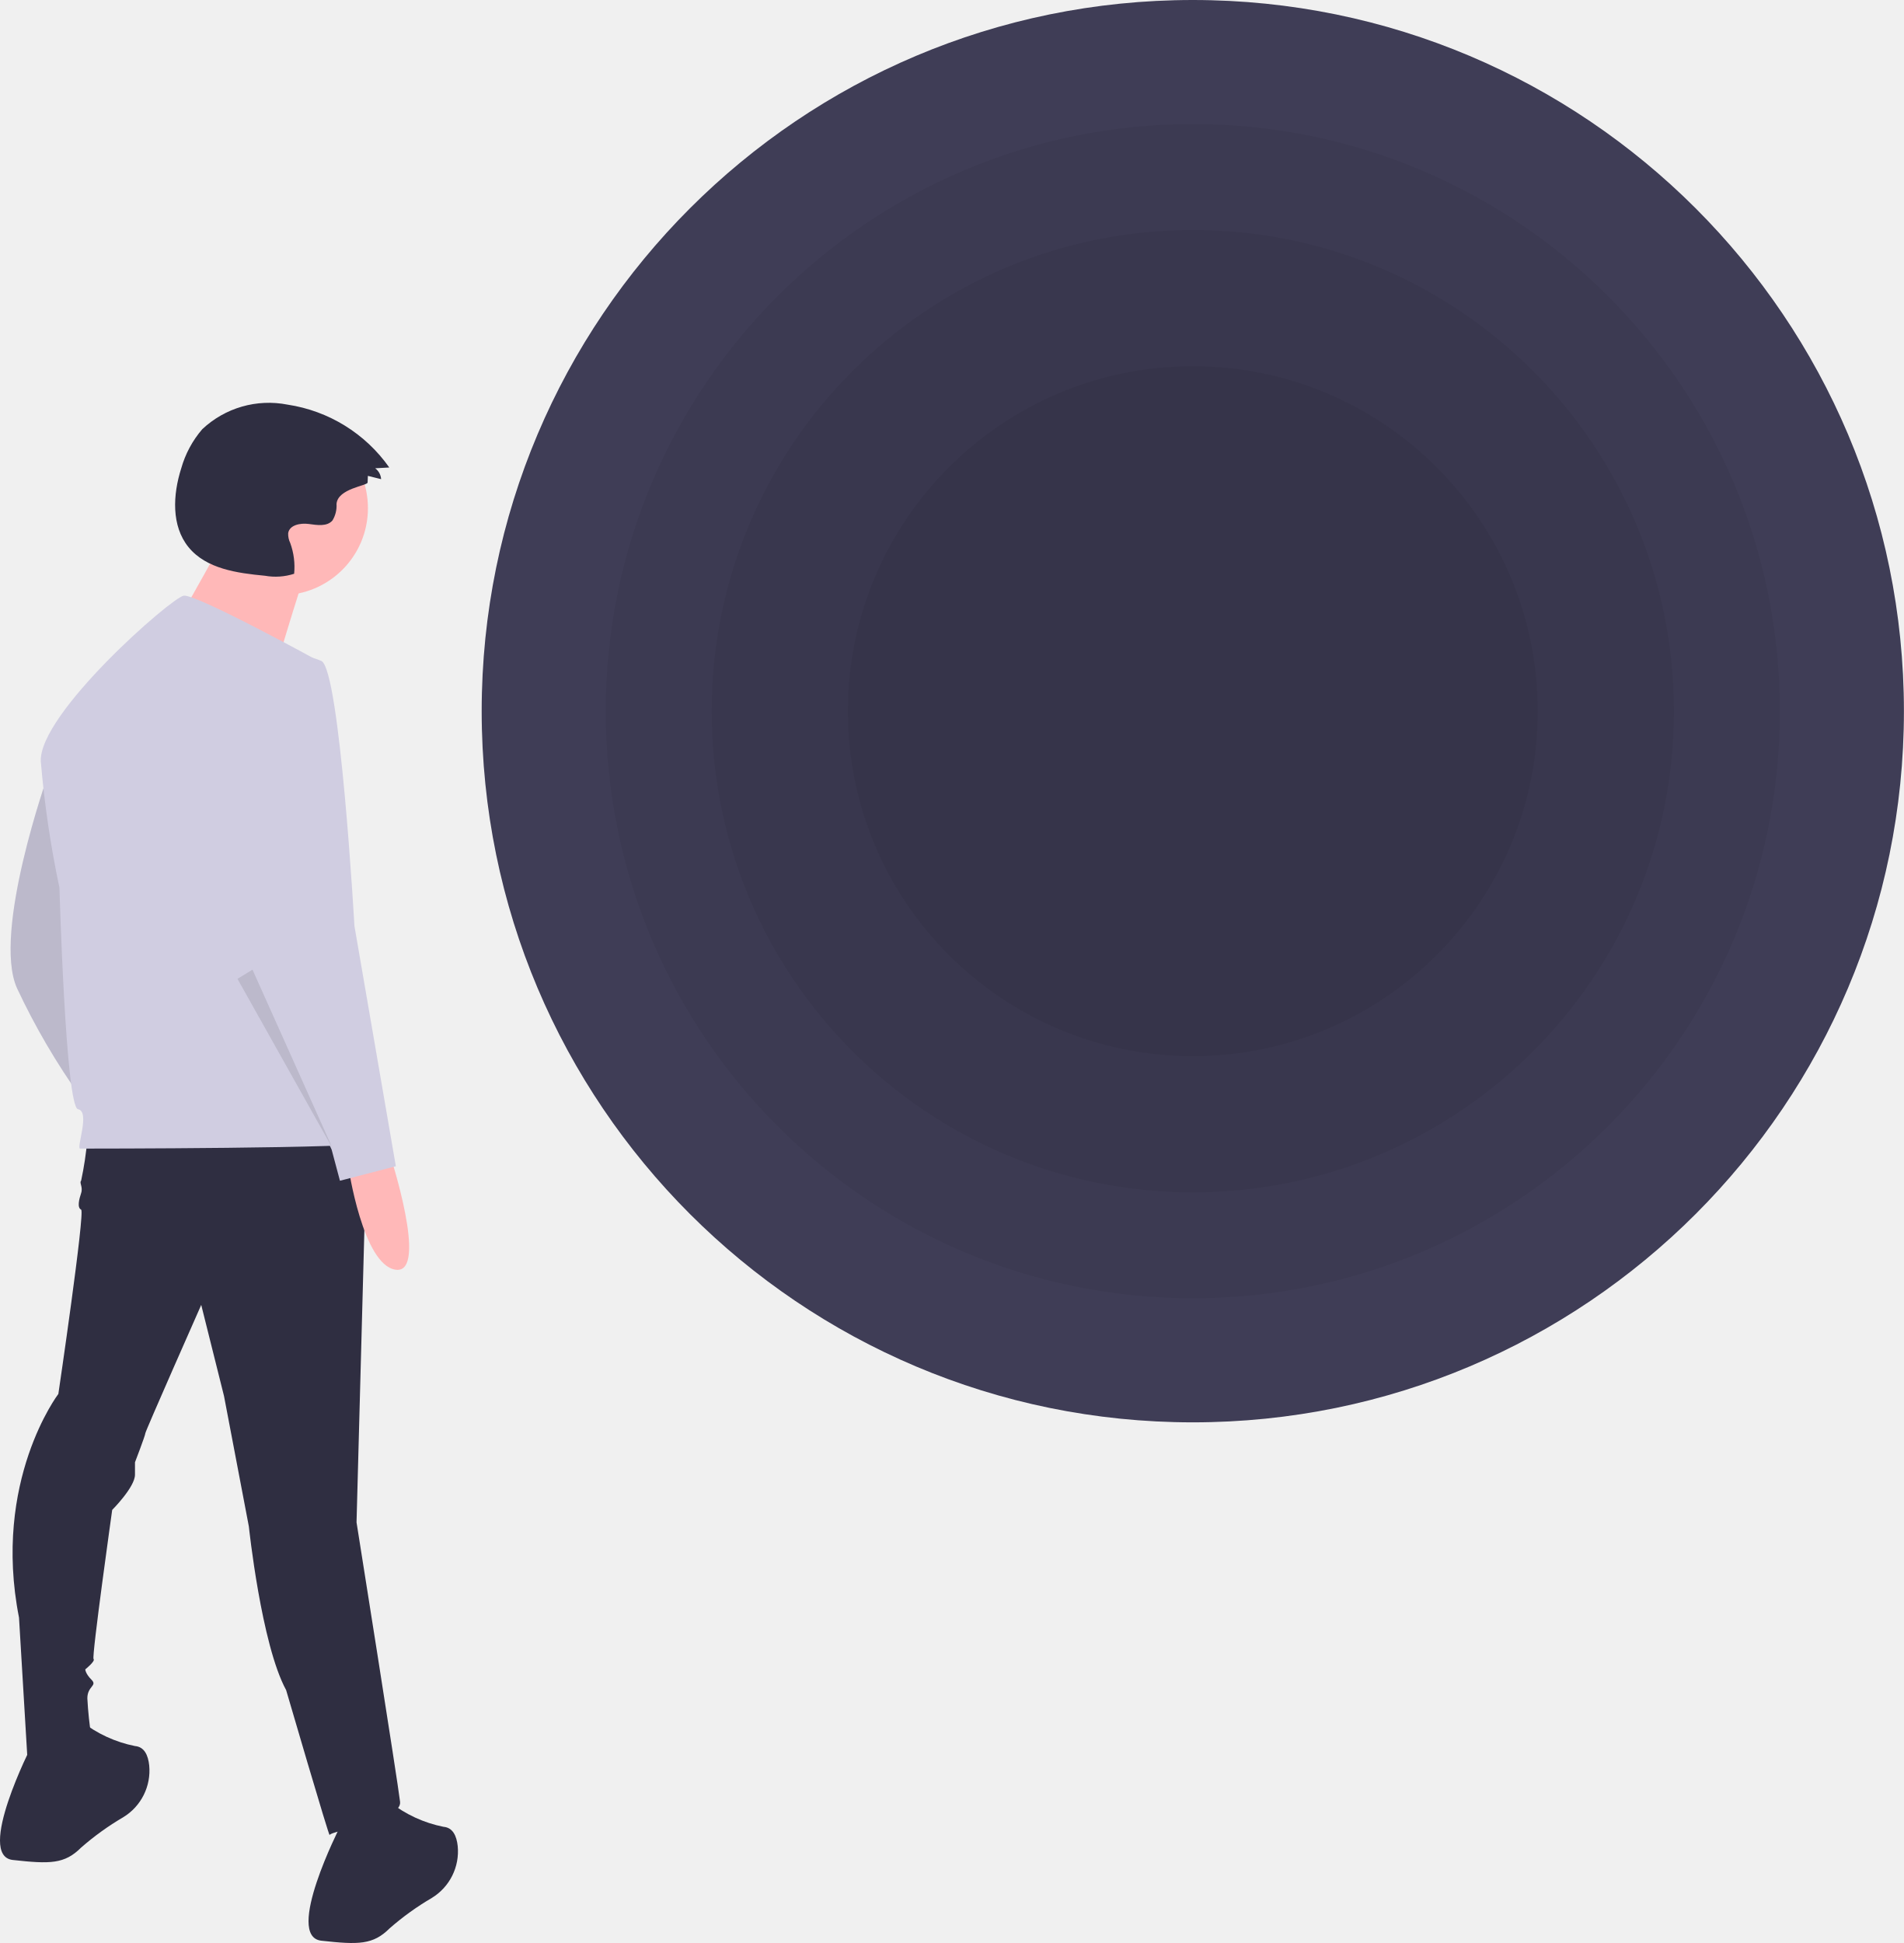
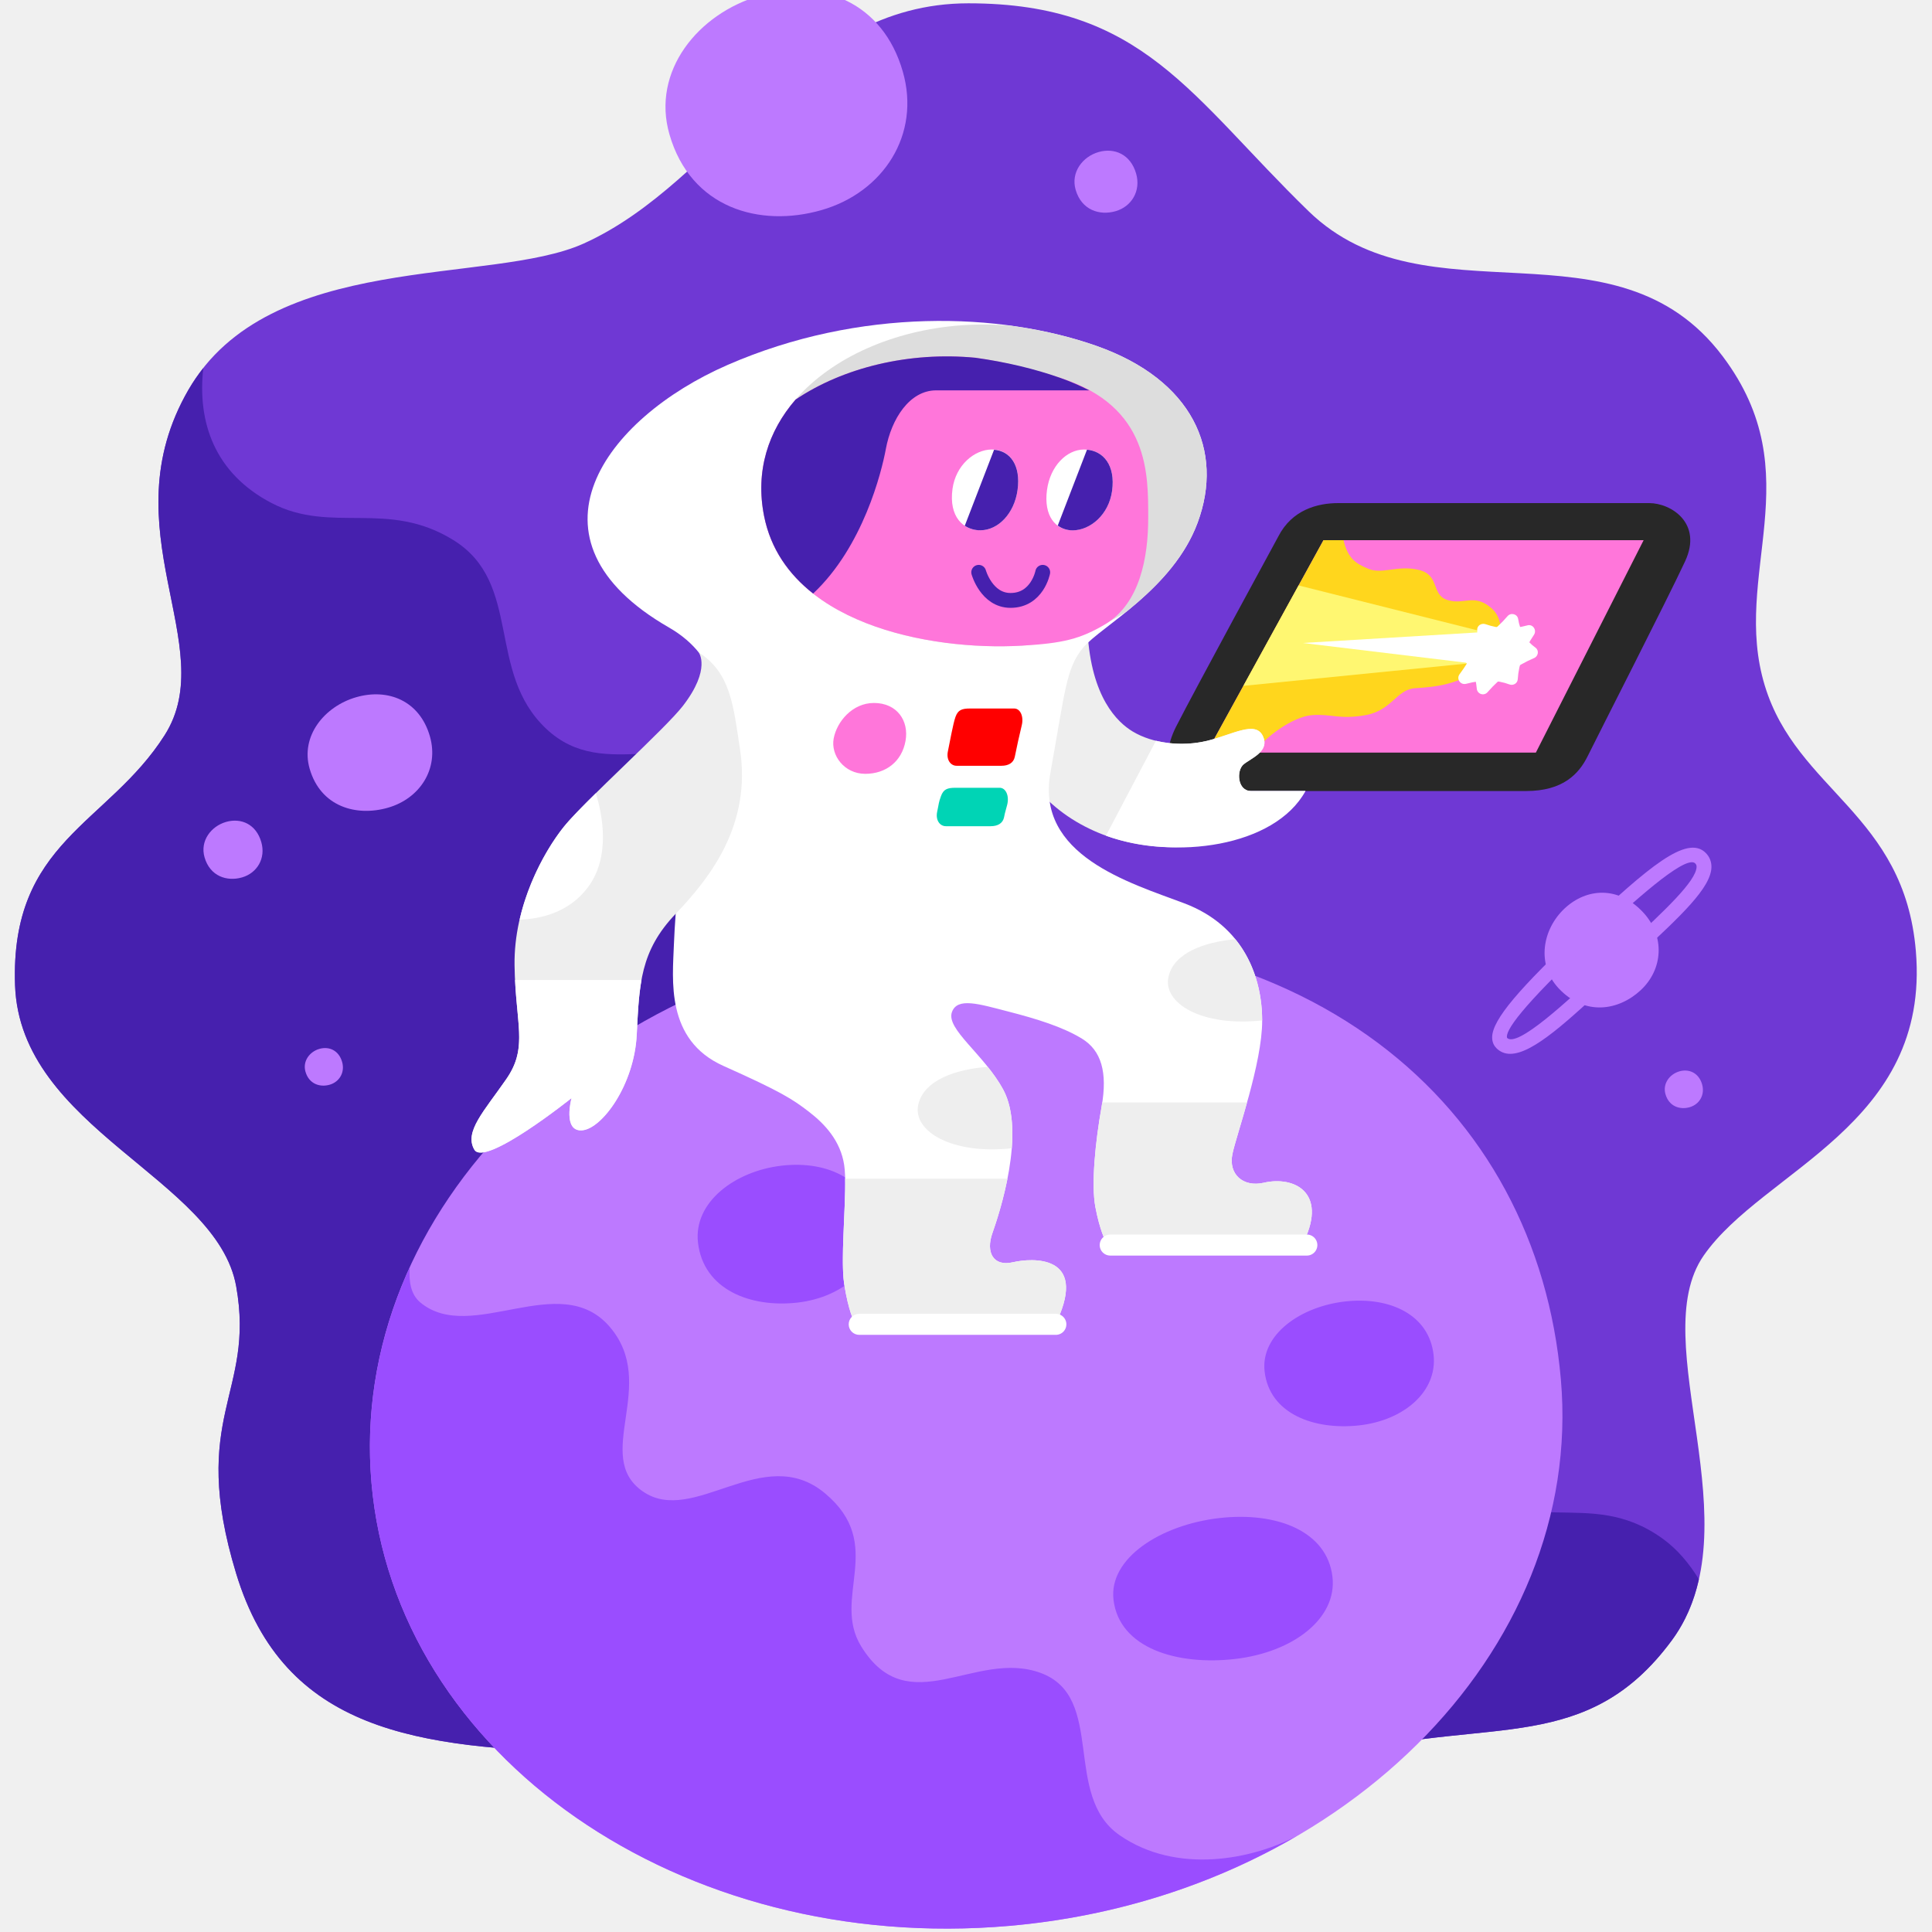
- <svg xmlns="http://www.w3.org/2000/svg" width="126.795" height="129.387" viewBox="0 0 126.795 129.387">
-   <g id="Group_146" data-name="Group 146" transform="translate(-64.456)">
-     <circle id="Ellipse_161" data-name="Ellipse 161" cx="47.358" cy="47.358" r="47.358" transform="translate(96.534)" fill="#3f3d56" />
-     <circle id="Ellipse_162" data-name="Ellipse 162" cx="39.096" cy="39.096" r="39.096" transform="translate(104.797 8.262)" opacity="0.05" />
-     <circle id="Ellipse_163" data-name="Ellipse 163" cx="32.042" cy="32.042" r="32.042" transform="translate(111.85 15.316)" opacity="0.05" />
-     <circle id="Ellipse_164" data-name="Ellipse 164" cx="22.974" cy="22.974" r="22.974" transform="translate(120.918 24.384)" opacity="0.05" />
-     <path id="Path_630" data-name="Path 630" d="M385.045,361.232s-3.723,10.48-2.069,14.2a46.238,46.238,0,0,0,4.275,7.309S386.286,361.922,385.045,361.232Z" transform="translate(-317.392 -309.636)" fill="#d0cde1" />
-     <path id="Path_631" data-name="Path 631" d="M385.045,361.232s-3.723,10.48-2.069,14.2a46.238,46.238,0,0,0,4.275,7.309S386.286,361.922,385.045,361.232Z" transform="translate(-317.392 -309.636)" opacity="0.1" />
-     <path id="Path_632" data-name="Path 632" d="M388.381,514.267a22.35,22.35,0,0,1-.414,2.758c-.138.138.138.414,0,.827s-.276.965,0,1.1-1.517,12.273-1.517,12.273-4.413,5.792-2.62,14.893l.552,9.239s4.275.276,4.275-1.241a25.264,25.264,0,0,1-.276-2.62c0-.827.689-.827.276-1.241s-.414-.689-.414-.689.689-.552.552-.69,1.241-9.929,1.241-9.929,1.517-1.517,1.517-2.344v-.827s.689-1.793.689-1.931,3.723-8.55,3.723-8.55l1.517,6.068,1.655,8.688s.827,7.86,2.482,10.894c0,0,2.9,9.929,2.9,9.653s4.826-.965,4.689-2.206-2.9-18.617-2.9-18.617L407,513.991Z" transform="translate(-318.108 -438.4)" fill="#2f2e41" />
-     <path id="Path_633" data-name="Path 633" d="M380.158,764.1s-3.723,7.309-1.241,7.585,3.448.276,4.551-.827a18.354,18.354,0,0,1,2.808-2.022A3.631,3.631,0,0,0,388,765.381c-.073-.675-.325-1.231-.945-1.282a8.47,8.47,0,0,1-3.585-1.655Z" transform="translate(-313.608 -647.827)" fill="#2f2e41" />
-     <path id="Path_634" data-name="Path 634" d="M510.968,798.337s-3.723,7.309-1.241,7.585,3.448.276,4.551-.827a18.356,18.356,0,0,1,2.808-2.022,3.631,3.631,0,0,0,1.723-3.453c-.073-.675-.325-1.231-.945-1.282a8.472,8.472,0,0,1-3.585-1.655Z" transform="translate(-423.871 -676.688)" fill="#2f2e41" />
-     <circle id="Ellipse_165" data-name="Ellipse 165" cx="5.797" cy="5.797" r="5.797" transform="translate(77.365 28.042)" fill="#ffb8b8" />
-     <path id="Path_635" data-name="Path 635" d="M449.378,260.308s-4.141,7.619-4.472,7.619,7.453,2.484,7.453,2.484,2.153-7.287,2.484-7.95Z" transform="translate(-369.942 -224.565)" fill="#ffb8b8" />
-     <path id="Path_636" data-name="Path 636" d="M413.956,289.688s-8.274-4.551-9.1-4.413-9.653,7.86-9.515,11.032a68.162,68.162,0,0,0,1.241,8.412s.414,14.617,1.241,14.755-.138,2.62.138,2.62,19.306,0,19.444-.414S413.956,289.688,413.956,289.688Z" transform="translate(-328.168 -245.607)" fill="#d0cde1" />
-     <path id="Path_637" data-name="Path 637" d="M528.477,521.892s2.62,8,.414,7.722-3.172-6.895-3.172-6.895Z" transform="translate(-438.07 -445.06)" fill="#ffb8b8" />
-     <path id="Path_638" data-name="Path 638" d="M475.076,310.237s-5.1,1.1-4.275,8,2.344,13.79,2.344,13.79l5.1,11.17.552,2.069,3.723-.965-2.758-16s-.965-17.1-2.206-17.651A5.341,5.341,0,0,0,475.076,310.237Z" transform="translate(-391.702 -266.639)" fill="#d0cde1" />
-     <path id="Path_639" data-name="Path 639" d="M277.5,411.7l6.343,11.308L278.5,411.09Z" transform="translate(-197.229 -346.518)" opacity="0.1" />
-     <path id="Path_640" data-name="Path 640" d="M465.1,209.01l.019-.443.881.219a.985.985,0,0,0-.395-.725l.939-.052a10.128,10.128,0,0,0-6.774-4.186,6.47,6.47,0,0,0-5.683,1.638,6.85,6.85,0,0,0-1.4,2.609c-.556,1.746-.669,3.828.49,5.248,1.178,1.443,3.236,1.725,5.09,1.9a4.019,4.019,0,0,0,1.941-.132,4.668,4.668,0,0,0-.26-2.048,1.365,1.365,0,0,1-.138-.652c.082-.552.818-.691,1.371-.616s1.217.189,1.58-.235a1.878,1.878,0,0,0,.269-1.1C463.115,209.4,465.087,209.229,465.1,209.01Z" transform="translate(-376.163 -176.878)" fill="#2f2e41" />
+ <svg viewBox="0 0 192 195" preserveAspectRatio="xMidYMid meet" focusable="false" class="style-scope yt-icon" style="pointer-events:none;display:block;width:200px;height:200px">
+   <g viewBox="0 0 192 195" class="style-scope yt-icon">
+     <defs class="style-scope yt-icon" />
+     <g fill="none" fill-rule="evenodd" class="style-scope yt-icon">
+       <path d="M63.227 57.833s-4.403 1.068-5.938 1.483c-1.456.393-4.553 1.79-4.443 6.532.112 4.74.112 4.463.223 5.85.11 1.389 1.11 3.444 3.053 3.999 1.944.555 2.834 1.777 2.444 6.386-.389 4.609 17.055-6.552 17.055-6.552l-5.41-15.82-6.984-1.878z" fill="#DDD" class="style-scope yt-icon" />
+       <g transform="translate(0 -.341)" class="style-scope yt-icon">
+         <path d="M96.24.675c-17.36 0-24.86 17.956-38.835 24.25-9.382 4.226-31.732.669-39.879 14.75C9.38 53.757 20.86 65.52 15.12 74.544 9.38 83.568-.48 85.263.02 99.774c.5 14.51 20.374 19.494 22.32 30.4 1.946 10.908-4.853 13.059 0 28.997s18.193 17.626 35.867 18.065c17.673.439 14.368 12.34 32.52 16.64 18.153 4.299 29.831-13.08 43.992-16.64 14.161-3.561 24.004.189 32.504-11.311 8.5-11.5-2.77-30.212 3.23-38.855 6-8.643 22.896-13.127 21.418-30.728-1.167-13.883-11.99-16.16-15.24-26.777-3.438-11.225 4.75-21.285-4.25-33.253-10.85-14.428-29.882-3.073-41.805-14.656C118.653 10.072 113.88.675 96.24.675" fill="#6F38D4" mask="url(#offline_no_content__b)" class="style-scope yt-icon" />
+       </g>
+       <path d="M127.519 54.153c1.374-2.688 3.936-3.375 6.061-3.375h31.375c2.188 0 5.418 2.011 3.625 5.875-1.75 3.77-8.833 17.628-9.812 19.625-.9 1.834-2.5 3.562-6.25 3.562h-33.124c-2.5 0-4.064-2.812-2.189-6.5 1.876-3.687 10.314-19.187 10.314-19.187" fill="#282828" class="style-scope yt-icon" />
+       <path fill="#FF76DA" d="M132.08 54.522h32.314L153.518 75.96h-33.224z" class="style-scope yt-icon" />
+       <path d="M130.91 72.181c1.96-.157 2.745.471 5.414 0 2.67-.47 3.141-2.617 5.025-2.722 1.884-.105 4.45-.366 6.543-2.04 2.094-1.676 2.827-4.608 1.1-6.073-1.729-1.466-2.723-.262-4.397-.785-1.675-.524-.733-2.513-2.879-3.036-2.147-.524-3.664.471-5.078-.105-1.262-.514-2.104-1.039-2.532-2.898h-2.025L120.294 75.96h4.83c.918-1.467 3.824-3.622 5.785-3.779" fill="#FFD61D" class="style-scope yt-icon" />
+       <path fill="#FFF771" d="M149.736 64.156l-20.166-5.068-5.573 10.135 23.96-2.388z" class="style-scope yt-icon" />
+       <path fill="#FFF" d="M148.02 63.81l-18.033 1.087 17.456 2.105z" class="style-scope yt-icon" />
+       <path d="M166.335 155.314c-7.65-5.535-13.913.717-21.104-6.867-7.19-7.584-.204-10.69-9.321-18.884-9.118-8.193-13.5.819-19.298-4.991-5.797-5.811-2.957-14.741-8.792-20.643-5.834-5.903-16.191.678-22.72-5.88-6.528-6.555-1.388-14.961-9.761-19.945-8.372-4.985-15.748 1.04-21.691-4.531-6.12-5.74-2.37-14.698-9.37-19.05-6.645-4.131-12.298-.594-18.355-3.744-5.782-3.007-7.52-8.195-6.902-13.63a18.305 18.305 0 00-1.495 2.185c-8.147 14.08 3.333 25.845-2.407 34.869-5.74 9.024-15.6 10.719-15.1 25.23.5 14.51 20.374 19.494 22.32 30.4 1.947 10.908-4.853 13.059 0 28.997s18.193 17.626 35.867 18.065c17.673.439 14.368 12.34 32.52 16.64 18.153 4.299 29.832-13.08 43.993-16.64 14.16-3.561 24.004.189 32.504-11.311 1.397-1.891 2.253-3.98 2.746-6.183-.978-1.607-2.172-3.03-3.634-4.087" fill="#4620AE" class="style-scope yt-icon" />
+       <path d="M35.996 149.688c-2.405-27.576 22.517-52.274 55.666-55.167 38.958-3.398 61.973 17.118 64.378 44.693 2.406 27.576-22.517 52.275-55.666 55.167-33.149 2.892-61.972-17.118-64.378-44.693" fill="#BD79FF" class="style-scope yt-icon" />
+       <path d="M86.795 123.632c.465 4.071-3.06 7.3-7.8 7.84-4.74.542-9.502-1.3-10.046-6.06-.465-4.072 3.729-7.22 8.468-7.762 4.74-.542 8.869 1.528 9.378 5.982M143.194 136.755c.405 3.685-2.99 6.613-7.52 7.112-4.532.498-9.062-1.16-9.537-5.47-.405-3.685 3.628-6.542 8.16-7.041 4.531-.498 8.454 1.368 8.897 5.399M132.987 159.146c.488 4.187-3.937 7.61-9.808 8.294-5.872.685-11.72-1.087-12.292-5.983-.488-4.186 4.763-7.545 10.634-8.23 5.871-.685 10.932 1.34 11.466 5.92M111.496 185.225c-5.791-4.012-1.343-13.936-7.953-16.37-6.611-2.436-13.361 5.055-18.123-2.686-3.035-4.933 2.563-10.26-3.661-15.454-6.225-5.193-13.257 3.38-18.386-.189-5.128-3.568 1.68-10.789-3.346-16.624-5.026-5.835-13.957 1.822-19.095-2.435-1.026-.849-1.173-2.245-1.072-3.56-3.1 6.776-4.528 14.168-3.864 21.781 2.406 27.575 31.229 47.585 64.378 44.693 10.788-.94 20.694-4.203 29.081-9.11-4.525 2.412-12.183 3.956-17.959-.046" fill="#9A4DFF" class="style-scope yt-icon" />
+       <path d="M101.622 77.33c5.125 9.375 20.396 11.317 28.646 2.505h-5.5c-1.375 0-1.5-2.063-.75-2.688s2.688-1.312 1.938-2.875c-.75-1.562-3.063-.125-5.625.5-2.563.625-5.5.267-7.5-.937-1.557-.937-4.188-3.438-4.563-10.063-.286-5.054-6.646 13.558-6.646 13.558" fill="#EEE" class="style-scope yt-icon" />
+       <path d="M67.394 83.835s-.75 8-.876 11.5c-.124 3.5-.874 9.625 5 12.25 5.876 2.625 7 3.375 8.626 4.625 1.624 1.25 3.188 2.937 3.561 5.375.376 2.438-.436 9.188 0 12 .439 2.813 1 3.75 1 3.75h20.48c3.105-6.75-2.553-6.375-4.442-5.935-1.995.466-2.766-1.002-2.078-2.94.686-1.937 3.43-10.182 1.082-14.5-1.938-3.563-5.791-6.094-5.166-7.813.55-1.511 2.727-.812 5.644-.062 2.919.75 5.544 1.562 7.482 2.75 1.937 1.187 2.603 3.372 1.978 6.874-.626 3.5-1.063 7.814-.626 10.126.439 2.313 1 3.375 1 3.375h20.084c2.292-4.833-1-6.542-4.084-5.833-2.082.479-3.602-.854-3.165-2.917.438-2.063 3-9.125 3-13.438 0-4.312-1.793-9.562-7.876-11.854-5.528-2.082-15-4.833-13.5-13.166 1.5-8.334 1.584-10.584 3.334-12.667s9.041-5.875 11.522-12.572c2.706-7.3-.522-14.428-10.19-17.844-9.665-3.417-23.901-3.907-37.25 1.916-12.415 5.417-21.415 17.584-5.915 26.5 10.587 6.09 1.374 20.5 1.374 20.5" fill="#FFF" class="style-scope yt-icon" />
+       <path d="M69.02 65.847s1.286 1.658-1.579 5.381c-1.798 2.337-9.923 9.606-12.007 12.19-2.083 2.583-5.083 8-5 14 .084 6 1.417 8.25-.833 11.5s-4.276 5.325-3.222 7.121c1.055 1.795 9.805-5.205 9.805-5.205s-.925 3.417 1.08 3.25c2.004-.166 5.254-4.583 5.504-9.666.25-5.084.344-8.433 3.927-12.183 3.584-3.75 7.66-9.05 6.49-16.65-.667-4.334-.915-7.655-4.165-9.738" fill="#EEE" class="style-scope yt-icon" />
+       <path d="M75.621 52.085c2.147 10.817 16.602 13.624 26.001 13.083 4.385-.251 7.945-1.781 10.578-3.436 2.662-2.165 5.731-5.073 7.175-8.97 2.704-7.298-.524-14.427-10.191-17.844-2.557-.904-5.442-1.595-8.539-2.026-13.794-1.325-27.452 6.957-25.024 19.193" fill="#DDD" class="style-scope yt-icon" />
+       <path d="M105.5 38.136c-2.586-.818-5.441-1.595-8.538-2.026-6.697-.643-13.357.983-18.165 4.222-2.746 3.17-4.082 7.186-3.176 11.753 2.148 10.817 16.602 13.624 26 13.083 4.145-.238 5.92-.656 8.505-2.203 3.395-2.095 4.27-6.633 4.265-10.714-.006-4.312.166-11.25-8.89-14.115" fill="#FF76DA" class="style-scope yt-icon" />
+       <path d="M97.283 57.765s.792 2.836 3.21 2.836c2.707 0 3.25-2.836 3.25-2.836" stroke="#4620AE" stroke-width="1.5" stroke-linecap="round" class="style-scope yt-icon" />
+       <path d="M86.706 70.952c-2.188 0-3.75 1.902-4.062 3.589-.313 1.688 1.062 3.563 3.19 3.563 2.091 0 3.688-1.25 4.061-3.313.374-2.062-.876-3.84-3.189-3.84" fill="#FF76DA" class="style-scope yt-icon" />
+       <path d="M96.41 71.51h4.452c.625 0 .988.812.76 1.719a84.627 84.627 0 00-.697 3.156c-.125.625-.657.906-1.344.906h-4.53c-.595 0-1.064-.594-.876-1.47.187-.873.515-2.78.765-3.467.25-.688.625-.844 1.47-.844" fill="red" class="style-scope yt-icon" />
+       <path d="M94.943 79.511h4.453c.625 0 .99.812.761 1.72-.23.905-.19.628-.315 1.253-.125.625-.656.906-1.343.906h-4.532c-.593 0-1.062-.593-.875-1.468.188-.875.132-.88.382-1.567.25-.688.625-.844 1.47-.844" fill="#00D4B5" class="style-scope yt-icon" />
+       <path d="M101.204 49.454c-.329 2.401-1.975 4.056-3.728 4.068-1.752.013-3.224-1.365-2.839-4.173.329-2.402 2.204-3.968 3.956-3.98 1.753-.012 2.971 1.458 2.611 4.085" fill="#FFF" class="style-scope yt-icon" />
+       <path d="M101.204 49.454c.343-2.503-.753-3.939-2.371-4.06l-2.957 7.671a2.834 2.834 0 001.6.457c1.753-.012 3.399-1.667 3.728-4.068" fill="#4620AE" class="style-scope yt-icon" />
+       <path d="M104.177 49.44c.329-2.402 1.976-4.057 3.729-4.069 1.75-.012 3.223 1.365 2.838 4.174-.33 2.401-2.203 3.967-3.956 3.98-1.753.012-2.97-1.458-2.611-4.085" fill="#FFF" class="style-scope yt-icon" />
+       <path d="M110.744 49.549c.362-2.643-.92-4.018-2.532-4.161l-2.951 7.657c.426.313.943.488 1.527.484 1.753-.012 3.627-1.578 3.956-3.98M87.91 45.315c.562-3.03 2.388-5.916 5.08-5.916h15.45a24.551 24.551 0 00-2.939-1.263c-2.558-.904-5.443-1.595-8.539-2.026-6.698-.643-13.358.983-18.165 4.222-2.746 3.17-4.082 7.186-3.176 11.753.658 3.317 2.477 5.877 4.95 7.823 5.04-4.733 6.904-12.245 7.34-14.593" fill="#4620AE" class="style-scope yt-icon" />
+       <path d="M83.706 129.585c.437 2.813 1 3.75 1 3.75h20.479c3.104-6.75-2.552-6.375-4.442-5.935-1.996.466-2.766-1.003-2.079-2.94a40.677 40.677 0 001.519-5.488H83.801c.059 3.017-.466 8.227-.095 10.613M109.684 111.708c-.624 3.501-1.061 7.814-.624 10.126.438 2.313 1 3.375 1 3.375h20.083c2.292-4.833-1-6.54-4.084-5.833-2.082.48-3.603-.854-3.165-2.917.197-.937.837-2.91 1.474-5.188h-14.622c-.022.148-.034.285-.061.437" fill="#EEE" class="style-scope yt-icon" />
+       <path d="M85.223 132.604h19.812a1.063 1.063 0 110 2.125H85.223a1.062 1.062 0 010-2.125M110.556 124.604h19.812a1.063 1.063 0 110 2.125h-19.812a1.062 1.062 0 010-2.125M49.602 108.918c-2.25 3.25-4.276 5.326-3.222 7.121 1.054 1.796 9.804-5.204 9.804-5.204s-.924 3.416 1.08 3.25c2.005-.167 5.255-4.584 5.505-9.667.102-2.075.181-3.859.479-5.502H50.486c.242 4.898 1.167 7.04-.884 10.002M150.654 62.194c-1.233 1.457-2.734 2.486-4.527 3.286-.459.206-.51.838-.077 1.094 1.025.605 1.386 1.649 1.505 2.937a.618.618 0 001.088.349c1.381-1.58 2.95-2.694 4.694-3.44.434-.186.523-.777.14-1.053-1.006-.725-1.563-1.695-1.748-2.895-.079-.508-.742-.672-1.075-.278" fill="#FFF" class="style-scope yt-icon" />
+       <path d="M152.672 63.118c-1.558.43-2.922.342-4.232-.116-.414-.144-.874.147-.844.584.105 1.497-.647 2.935-1.778 4.463-.355.479.09 1.12.667.967 1.686-.45 3.12-.401 4.36.063.39.145.816-.102.843-.516.097-1.57.66-3.047 1.633-4.482.32-.473-.1-1.115-.65-.963M130.268 79.839h-5.5c-1.375 0-1.5-2.063-.75-2.688s2.688-1.312 1.938-2.874c-.75-1.563-3.063-.125-5.625.5a11.12 11.12 0 01-5.16-.011l-5.046 9.582c6.893 2.464 17.022 1.17 20.143-4.51M57.805 89.604c2.353-3.097 1.502-7.375.834-9.547-1.391 1.37-2.575 2.58-3.204 3.36-1.532 1.9-3.556 5.336-4.488 9.406 2.04-.07 4.922-.672 6.858-3.22" fill="#FFF" class="style-scope yt-icon" />
+       <path d="M91.184 111.492c-.596 2.674 3.376 5.067 9.437 4.404.168-2.171.002-4.326-.873-5.936-.444-.814-.988-1.572-1.555-2.281-3.201.24-6.453 1.326-7.008 3.813M116.437 98.588c-.598 2.677 3.384 5.072 9.455 4.402-.006-2.685-.706-5.73-2.704-8.194-3.117.278-6.21 1.371-6.75 3.791" fill="#EEE" class="style-scope yt-icon" />
+       <path d="M24.872 84.989c.476 1.649-.427 3.134-1.944 3.57-1.515.437-3.227-.103-3.784-2.032-.474-1.65.655-3.131 2.17-3.568 1.515-.437 3.038.225 3.558 2.03M41.888 74.31c.947 3.286-1.01 6.286-4.222 7.212-3.213.926-6.807-.096-7.914-3.937-.947-3.284 1.487-6.288 4.699-7.214 3.213-.926 6.402.347 7.437 3.94" fill="#BD79FF" class="style-scope yt-icon" />
+       <g transform="translate(65 .659)" class="style-scope yt-icon">
+         <path d="M24.617 6.552c1.838 6.374-1.958 12.195-8.192 13.992-6.235 1.797-13.207-.185-15.356-7.638-1.837-6.374 2.885-12.202 9.12-14 6.234-1.796 12.42.674 14.428 7.646" fill="#BD79FF" mask="url(#offline_no_content__d)" class="style-scope yt-icon" />
+       </g>
+       <g fill="#BD79FF" class="style-scope yt-icon">
+         <path d="M164.33 92.07c2.266 2.426 2.012 5.775-.217 7.858-2.228 2.082-5.652 2.653-8.303-.183-2.266-2.426-1.621-5.97.609-8.053 2.228-2.082 5.432-2.275 7.911.378" class="style-scope yt-icon" />
+         <path d="M169.264 87.026c-1.634 0-7.03 5.042-9.735 7.569-7.73 7.221-9.117 9.51-8.92 10.159 1.03 1.026 6.113-3.715 9.816-7.186l2.438-2.273c3.522-3.269 6.848-6.357 6.876-7.801a.439.439 0 00-.138-.349c-.081-.081-.194-.119-.337-.119m-18.335 19.338a1.89 1.89 0 01-1.397-.576c-.201-.2-.437-.555-.427-1.111.03-1.752 2.665-4.886 9.4-11.178 6.295-5.882 10.253-9.32 12.156-7.414.388.387.587.884.577 1.437-.038 2.082-3.108 4.93-7.355 8.872l-2.432 2.269c-4.63 4.339-8.217 7.701-10.522 7.701M113.169 17.511c.507 1.758-.456 3.34-2.071 3.806-1.616.465-3.44-.11-4.033-2.166-.506-1.759.698-3.338 2.313-3.804 1.615-.465 3.236.241 3.79 2.164M170.296 109.446c.308 1.065-.275 2.023-1.255 2.306-.978.28-2.084-.067-2.442-1.313-.308-1.065.422-2.021 1.4-2.304.979-.282 1.96.146 2.297 1.31M33.03 107.177c.306 1.065-.277 2.023-1.256 2.306-.978.281-2.083-.067-2.442-1.313-.307-1.065.422-2.022 1.4-2.304.98-.282 1.961.146 2.297 1.311" class="style-scope yt-icon" />
+       </g>
+     </g>
  </g>
</svg>
